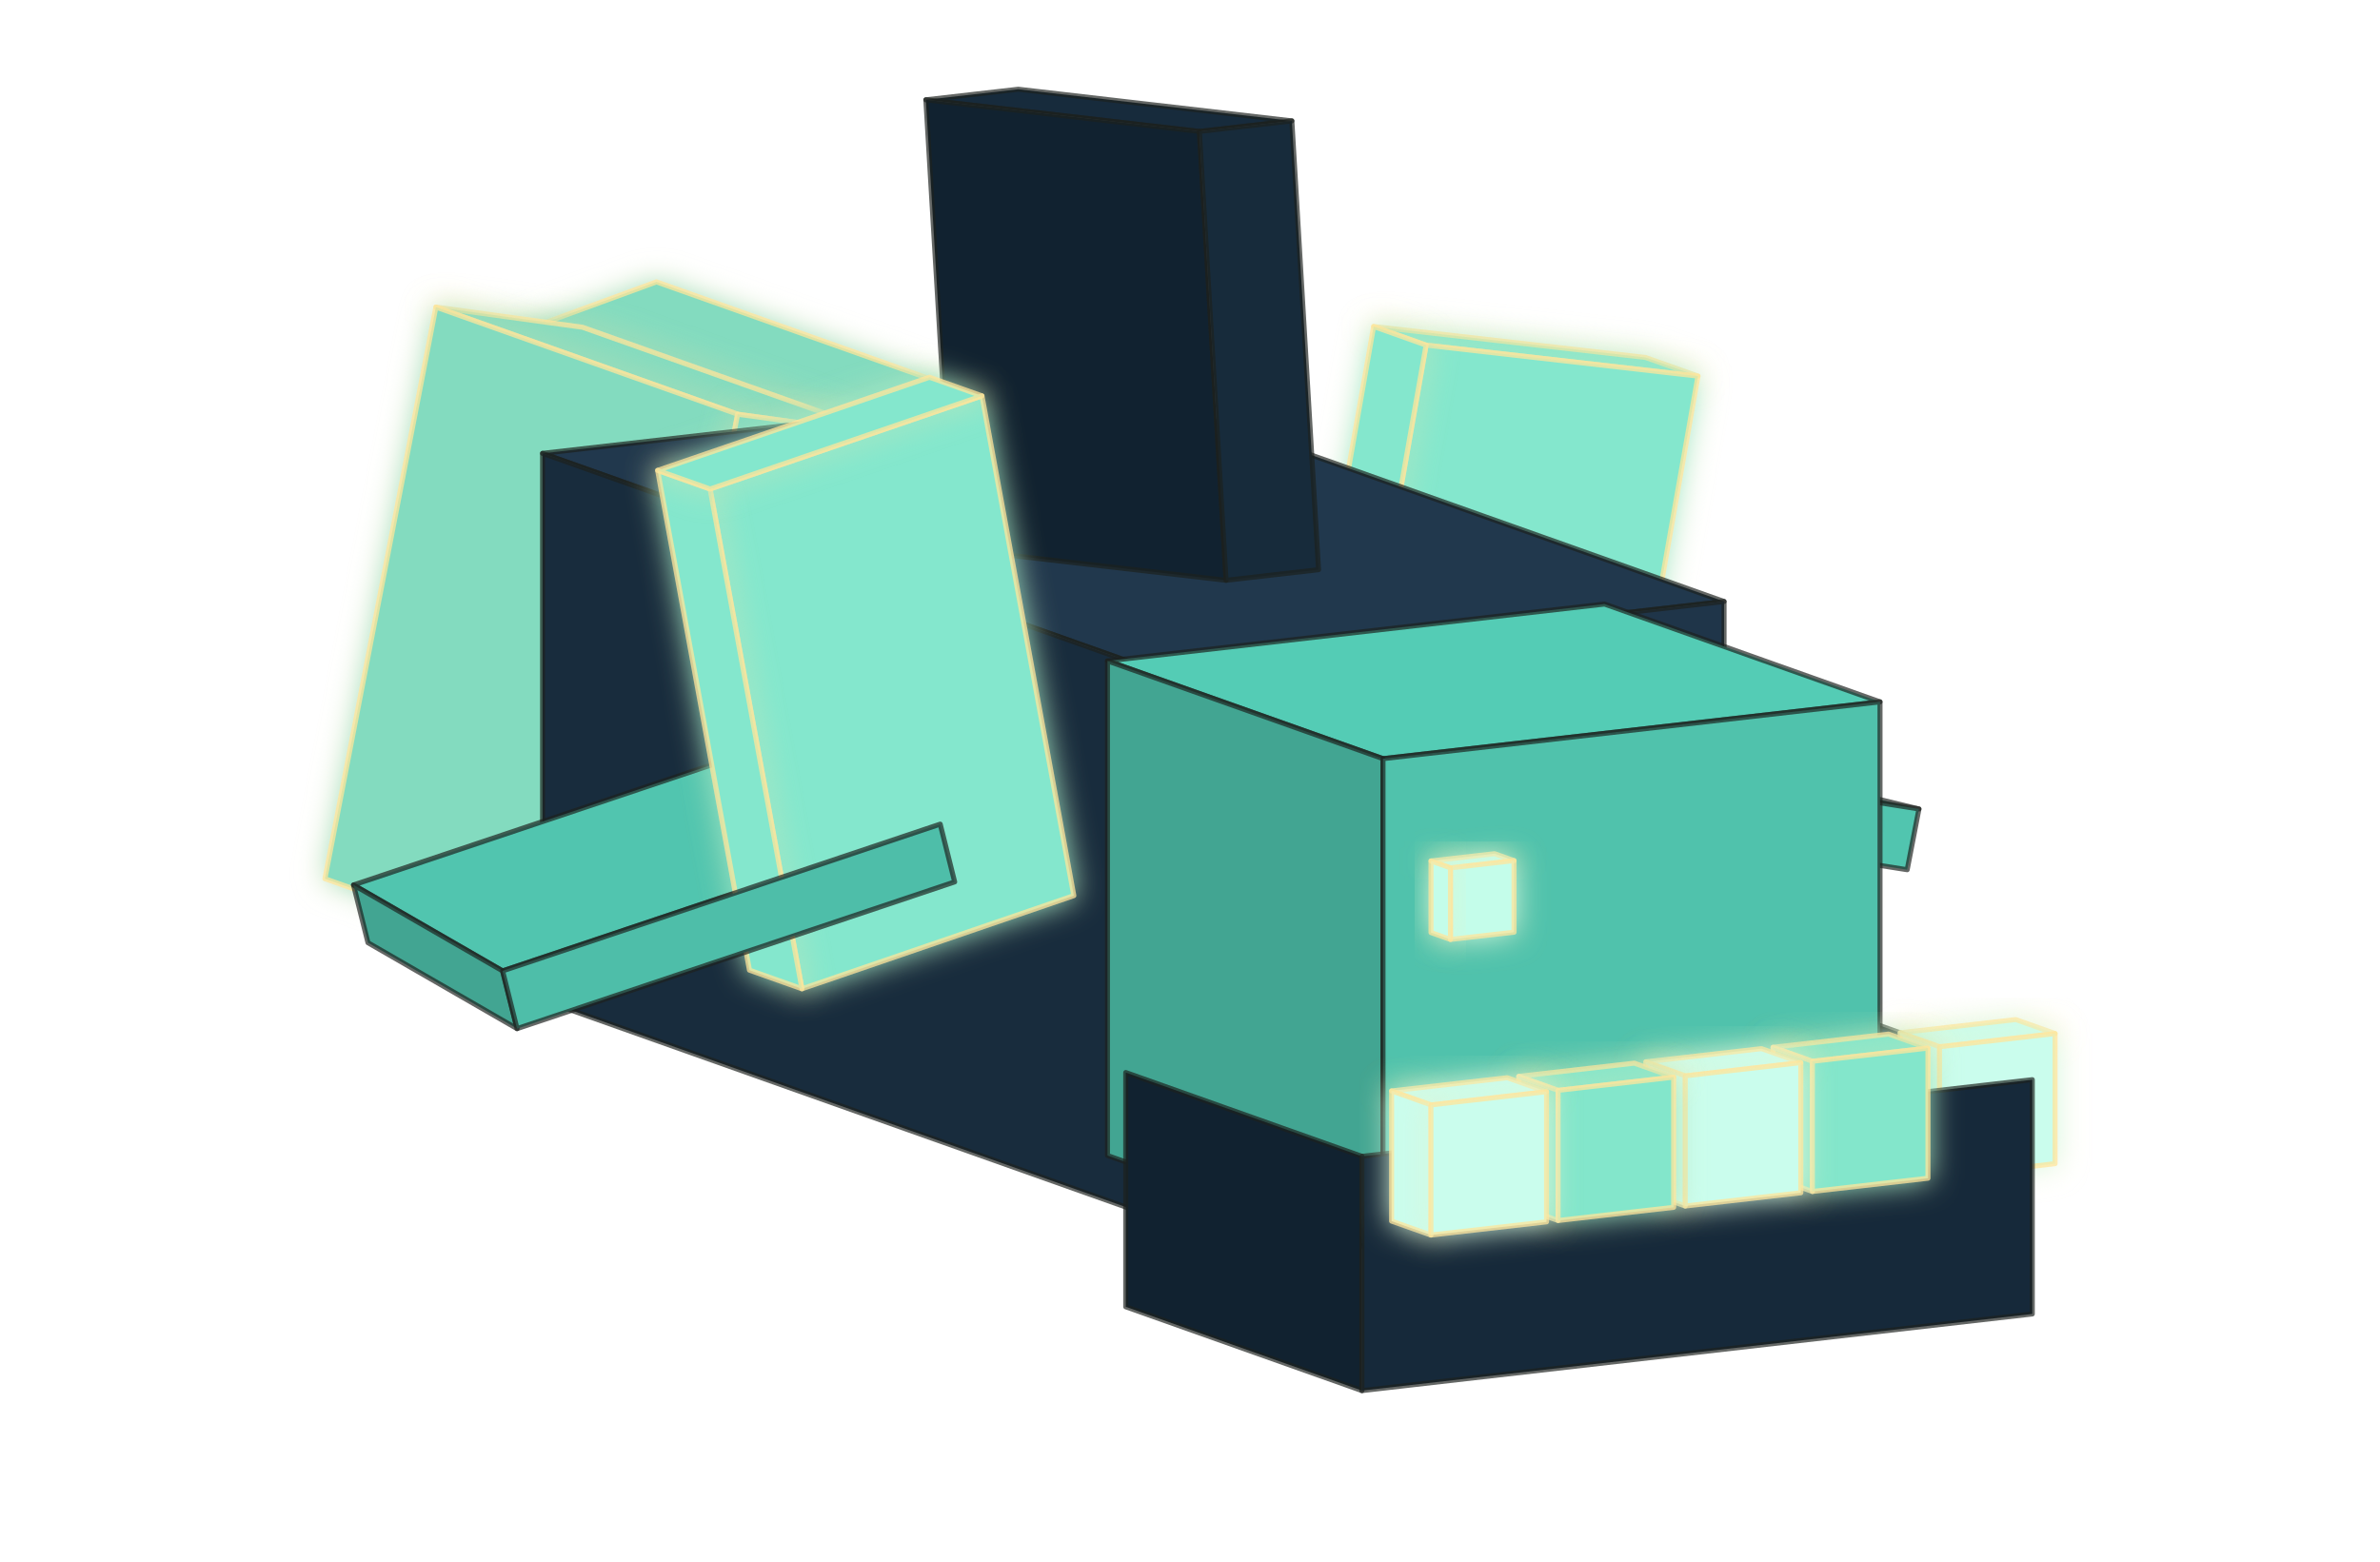
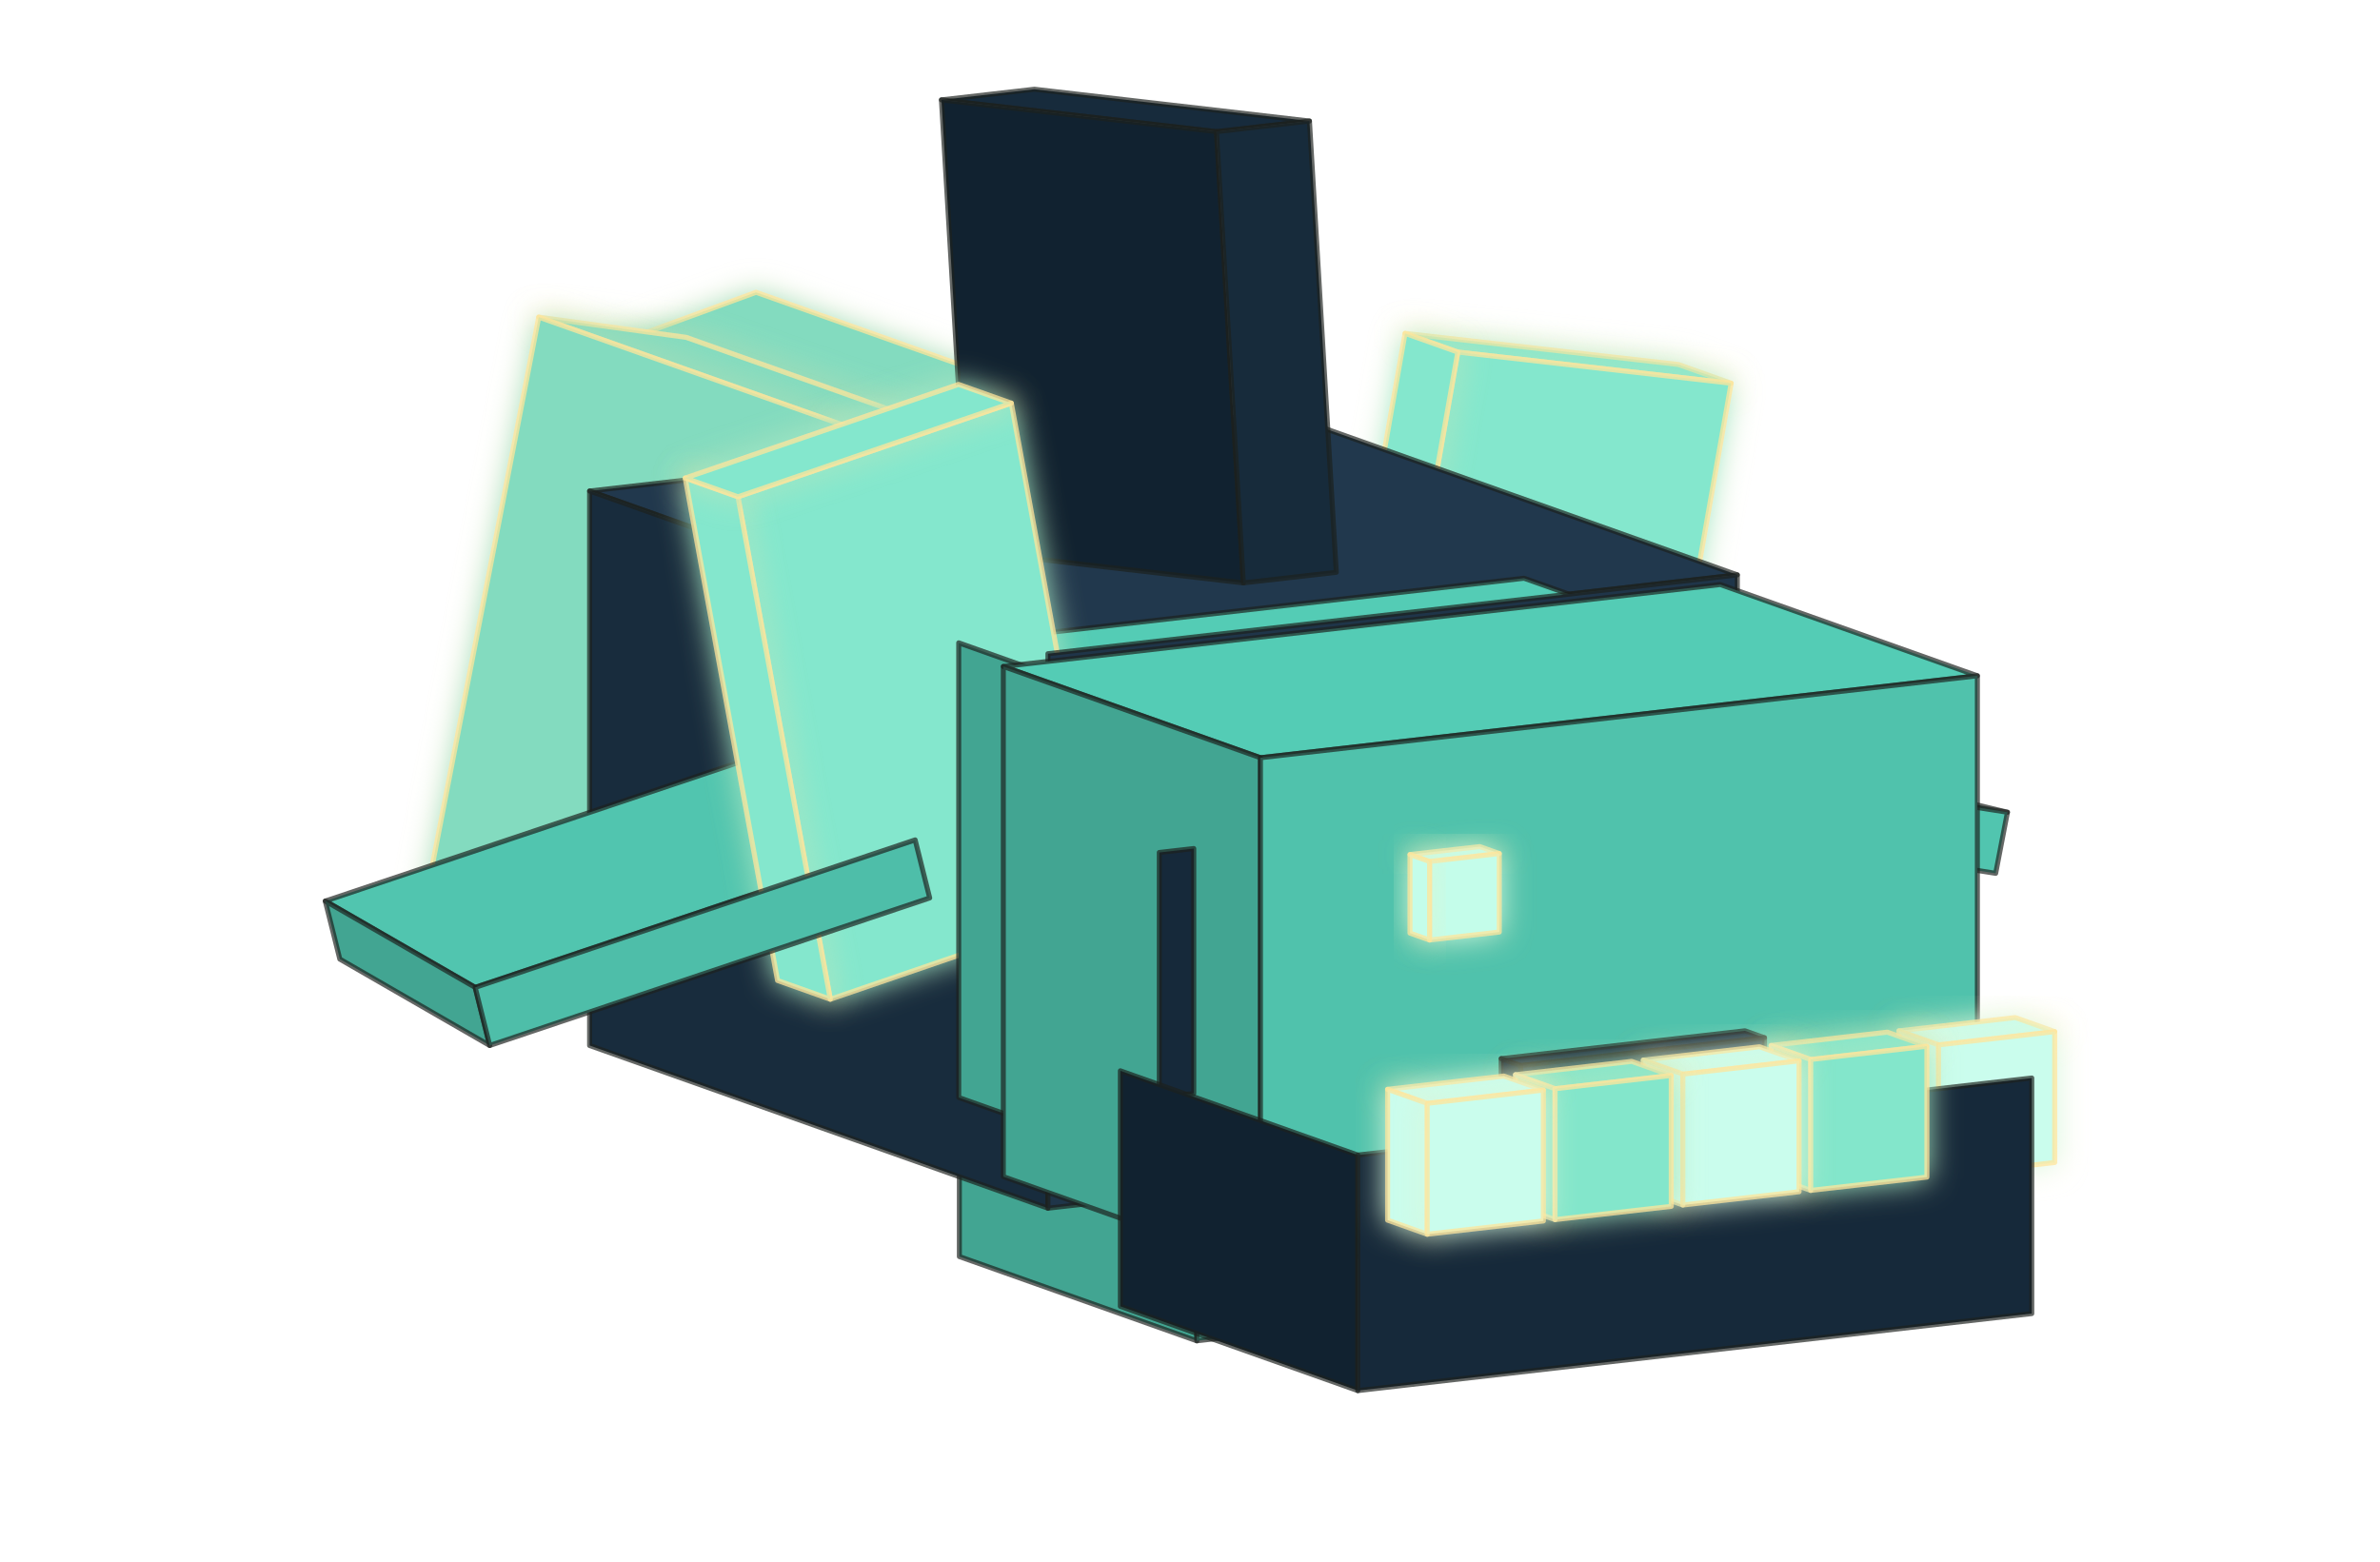
<svg xmlns="http://www.w3.org/2000/svg" width="640" height="420" viewBox="0 0 640 420" role="img" aria-labelledby="portrait-title">
  <defs>
    <filter id="portrait-glow" x="-80%" y="-80%" width="260%" height="260%">
      <feGaussianBlur stdDeviation="4" result="blur" />
      <feMerge>
        <feMergeNode in="blur" />
        <feMergeNode in="SourceGraphic" />
      </feMerge>
    </filter>
    <filter id="portrait-shadow" x="-40%" y="-80%" width="180%" height="260%">
      <feGaussianBlur stdDeviation="8" />
    </filter>
  </defs>
  <g>
-     <polygon points="248.09,265.96 218.25,119.05 137.10,90.25 166.94,237.15" fill="#83dbbf" stroke="#ffe59a" stroke-opacity=".74" stroke-width="1.35" stroke-linejoin="round" vector-effect="non-scaling-stroke" filter="url(#portrait-glow)" />
-     <polygon points="257.68,104.61 176.53,75.81 137.10,90.25 218.25,119.05" fill="#83dbbf" stroke="#ffe59a" stroke-opacity=".74" stroke-width="1.35" stroke-linejoin="round" vector-effect="non-scaling-stroke" filter="url(#portrait-glow)" />
-     <polygon points="237.79,116.82 156.64,88.02 117.21,82.59 198.36,111.40" fill="#83dbbf" stroke="#ffe59a" stroke-opacity=".74" stroke-width="1.35" stroke-linejoin="round" vector-effect="non-scaling-stroke" filter="url(#portrait-glow)" />
-     <polygon points="168.52,265.12 198.36,111.40 117.21,82.59 87.37,236.32" fill="#83dbbf" stroke="#ffe59a" stroke-opacity=".74" stroke-width="1.35" stroke-linejoin="round" vector-effect="non-scaling-stroke" filter="url(#portrait-glow)" />
-     <polygon points="287.52,251.52 257.68,104.61 218.25,119.05 248.09,265.96" fill="#83dbbf" stroke="#ffe59a" stroke-opacity=".74" stroke-width="1.35" stroke-linejoin="round" vector-effect="non-scaling-stroke" filter="url(#portrait-glow)" />
-     <polygon points="207.95,270.55 237.79,116.82 198.36,111.40 168.52,265.12" fill="#83dbbf" stroke="#ffe59a" stroke-opacity=".74" stroke-width="1.35" stroke-linejoin="round" vector-effect="non-scaling-stroke" filter="url(#portrait-glow)" />
-     <polygon points="516.02,217.57 438.09,198.79 342.44,183.71 420.37,202.50" fill="#55ceb7" stroke="#1c211e" stroke-opacity=".68" stroke-width="1.35" stroke-linejoin="round" vector-effect="non-scaling-stroke" />
-     <polygon points="417.21,218.84 420.37,202.50 342.44,183.71 339.28,200.06" fill="#42a592" stroke="#1c211e" stroke-opacity=".68" stroke-width="1.35" stroke-linejoin="round" vector-effect="non-scaling-stroke" />
-     <polygon points="512.86,233.91 516.02,217.57 420.37,202.50 417.21,218.84" fill="#51c5af" stroke="#1c211e" stroke-opacity=".68" stroke-width="1.35" stroke-linejoin="round" vector-effect="non-scaling-stroke" />
-     <polygon points="456.60,101.15 442.49,96.14 369.38,87.81 383.49,92.82" fill="#84e7cd" stroke="#ffe59a" stroke-opacity=".74" stroke-width="1.35" stroke-linejoin="round" vector-effect="non-scaling-stroke" filter="url(#portrait-glow)" />
-     <polygon points="431.90,241.21 456.60,101.15 383.49,92.82 358.79,232.88" fill="#84e7cd" stroke="#ffe59a" stroke-opacity=".74" stroke-width="1.35" stroke-linejoin="round" vector-effect="non-scaling-stroke" filter="url(#portrait-glow)" />
-     <polygon points="358.79,232.88 383.49,92.82 369.38,87.81 344.68,227.87" fill="#84e7cd" stroke="#ffe59a" stroke-opacity=".74" stroke-width="1.35" stroke-linejoin="round" vector-effect="non-scaling-stroke" filter="url(#portrait-glow)" />
-     <polygon points="463.61,161.77 301.31,104.17 145.90,121.93 308.20,179.54" fill="#21384d" stroke="#1c211e" stroke-opacity=".68" stroke-width="1.35" stroke-linejoin="round" vector-effect="non-scaling-stroke" />
-     <polygon points="347.39,32.51 273.83,24.00 248.97,26.84 322.52,35.35" fill="#172b3c" stroke="#1c211e" stroke-opacity=".68" stroke-width="1.35" stroke-linejoin="round" vector-effect="non-scaling-stroke" />
-     <polygon points="329.70,156.07 322.52,35.35 248.97,26.84 256.15,147.56" fill="#112230" stroke="#1c211e" stroke-opacity=".68" stroke-width="1.35" stroke-linejoin="round" vector-effect="non-scaling-stroke" />
-     <polygon points="308.20,326.57 308.20,179.54 145.90,121.93 145.90,268.96" fill="#182c3d" stroke="#1c211e" stroke-opacity=".68" stroke-width="1.35" stroke-linejoin="round" vector-effect="non-scaling-stroke" />
-     <polygon points="252.83,221.65 212.74,198.54 95.06,238.01 135.15,261.12" fill="#51c5af" stroke="#1c211e" stroke-opacity=".68" stroke-width="1.35" stroke-linejoin="round" vector-effect="non-scaling-stroke" />
-     <polygon points="139.04,276.65 135.15,261.12 95.06,238.01 98.95,253.54" fill="#42a592" stroke="#1c211e" stroke-opacity=".68" stroke-width="1.35" stroke-linejoin="round" vector-effect="non-scaling-stroke" />
-     <polygon points="354.57,153.22 347.39,32.51 322.52,35.35 329.70,156.07" fill="#172b3b" stroke="#1c211e" stroke-opacity=".68" stroke-width="1.35" stroke-linejoin="round" vector-effect="non-scaling-stroke" />
-     <polygon points="288.76,240.88 264.06,106.47 190.95,131.52 215.65,265.93" fill="#84e7cd" stroke="#ffe59a" stroke-opacity=".74" stroke-width="1.35" stroke-linejoin="round" vector-effect="non-scaling-stroke" filter="url(#portrait-glow)" />
-     <polygon points="215.65,265.93 190.95,131.52 176.84,126.51 201.54,260.92" fill="#84e7cd" stroke="#ffe59a" stroke-opacity=".74" stroke-width="1.35" stroke-linejoin="round" vector-effect="non-scaling-stroke" filter="url(#portrait-glow)" />
-     <polygon points="264.06,106.47 249.95,101.46 176.84,126.51 190.95,131.52" fill="#84e7cd" stroke="#ffe59a" stroke-opacity=".74" stroke-width="1.35" stroke-linejoin="round" vector-effect="non-scaling-stroke" filter="url(#portrait-glow)" />
-     <polygon points="256.72,237.19 252.83,221.65 135.15,261.12 139.04,276.65" fill="#4ebea9" stroke="#1c211e" stroke-opacity=".68" stroke-width="1.35" stroke-linejoin="round" vector-effect="non-scaling-stroke" />
-     <polygon points="463.61,308.80 463.61,161.77 308.20,179.54 308.20,326.57" fill="#1f3549" stroke="#1c211e" stroke-opacity=".68" stroke-width="1.35" stroke-linejoin="round" vector-effect="non-scaling-stroke" />
-     <polygon points="505.55,188.76 431.46,162.46 297.81,177.75 371.90,204.04" fill="#54ccb5" stroke="#1c211e" stroke-opacity=".68" stroke-width="1.35" stroke-linejoin="round" vector-effect="non-scaling-stroke" />
-     <polygon points="546.50,290.38 482.99,267.84 302.72,288.45 366.23,310.99" fill="#182c3d" stroke="#1c211e" stroke-opacity=".68" stroke-width="1.35" stroke-linejoin="round" vector-effect="non-scaling-stroke" />
-     <polygon points="371.90,337.07 371.90,204.04 297.81,177.75 297.81,310.77" fill="#42a592" stroke="#1c211e" stroke-opacity=".68" stroke-width="1.35" stroke-linejoin="round" vector-effect="non-scaling-stroke" />
-     <polygon points="498.02,221.06 492.79,219.21 475.69,221.16 480.92,223.02" fill="#c4fdea" stroke="#ffe59a" stroke-opacity=".74" stroke-width="1.35" stroke-linejoin="round" vector-effect="non-scaling-stroke" filter="url(#portrait-glow)" />
-     <polygon points="498.02,240.32 498.02,221.06 480.92,223.02 480.92,242.27" fill="#c4fdea" stroke="#ffe59a" stroke-opacity=".74" stroke-width="1.35" stroke-linejoin="round" vector-effect="non-scaling-stroke" filter="url(#portrait-glow)" />
-     <polygon points="480.92,242.27 480.92,223.02 475.69,221.16 475.69,240.42" fill="#c4fdea" stroke="#ffe59a" stroke-opacity=".74" stroke-width="1.35" stroke-linejoin="round" vector-effect="non-scaling-stroke" filter="url(#portrait-glow)" />
-     <polygon points="505.55,321.79 505.55,188.76 371.90,204.04 371.90,337.07" fill="#50c2ac" stroke="#1c211e" stroke-opacity=".68" stroke-width="1.35" stroke-linejoin="round" vector-effect="non-scaling-stroke" />
-     <polygon points="552.63,277.97 542.05,274.21 510.97,277.76 521.55,281.52" fill="#cafded" stroke="#ffe59a" stroke-opacity=".74" stroke-width="1.35" stroke-linejoin="round" vector-effect="non-scaling-stroke" filter="url(#portrait-glow)" />
-     <polygon points="521.55,316.53 521.55,281.52 510.97,277.76 510.97,312.77" fill="#cafded" stroke="#ffe59a" stroke-opacity=".74" stroke-width="1.35" stroke-linejoin="round" vector-effect="non-scaling-stroke" filter="url(#portrait-glow)" />
-     <polygon points="552.63,312.97 552.63,277.97 521.55,281.52 521.55,316.53" fill="#cafded" stroke="#ffe59a" stroke-opacity=".74" stroke-width="1.35" stroke-linejoin="round" vector-effect="non-scaling-stroke" filter="url(#portrait-glow)" />
-     <polygon points="366.23,374.00 366.23,310.99 302.72,288.45 302.72,351.46" fill="#112230" stroke="#1c211e" stroke-opacity=".68" stroke-width="1.35" stroke-linejoin="round" vector-effect="non-scaling-stroke" />
-     <polygon points="546.50,353.39 546.50,290.38 366.23,310.99 366.23,374.00" fill="#16293a" stroke="#1c211e" stroke-opacity=".68" stroke-width="1.35" stroke-linejoin="round" vector-effect="non-scaling-stroke" />
-     <polygon points="518.44,281.88 507.86,278.12 476.78,281.67 487.36,285.43" fill="#83e6cb" stroke="#ffe59a" stroke-opacity=".74" stroke-width="1.35" stroke-linejoin="round" vector-effect="non-scaling-stroke" filter="url(#portrait-glow)" />
-     <polygon points="487.36,320.44 487.36,285.43 476.78,281.67 476.78,316.68" fill="#83e6cb" stroke="#ffe59a" stroke-opacity=".74" stroke-width="1.35" stroke-linejoin="round" vector-effect="non-scaling-stroke" filter="url(#portrait-glow)" />
-     <polygon points="518.44,316.88 518.44,281.88 487.36,285.43 487.36,320.44" fill="#83e6cb" stroke="#ffe59a" stroke-opacity=".74" stroke-width="1.35" stroke-linejoin="round" vector-effect="non-scaling-stroke" filter="url(#portrait-glow)" />
-     <polygon points="407.14,231.46 401.90,229.60 384.81,231.55 390.04,233.41" fill="#c4fdea" stroke="#ffe59a" stroke-opacity=".74" stroke-width="1.35" stroke-linejoin="round" vector-effect="non-scaling-stroke" filter="url(#portrait-glow)" />
-     <polygon points="484.25,285.79 473.67,282.03 442.59,285.58 453.17,289.34" fill="#cafded" stroke="#ffe59a" stroke-opacity=".74" stroke-width="1.35" stroke-linejoin="round" vector-effect="non-scaling-stroke" filter="url(#portrait-glow)" />
-     <polygon points="407.14,250.71 407.14,231.46 390.04,233.41 390.04,252.66" fill="#c4fdea" stroke="#ffe59a" stroke-opacity=".74" stroke-width="1.35" stroke-linejoin="round" vector-effect="non-scaling-stroke" filter="url(#portrait-glow)" />
-     <polygon points="390.04,252.66 390.04,233.41 384.81,231.55 384.81,250.81" fill="#c4fdea" stroke="#ffe59a" stroke-opacity=".74" stroke-width="1.35" stroke-linejoin="round" vector-effect="non-scaling-stroke" filter="url(#portrait-glow)" />
-     <polygon points="453.17,324.35 453.17,289.34 442.59,285.58 442.59,320.59" fill="#cafded" stroke="#ffe59a" stroke-opacity=".74" stroke-width="1.35" stroke-linejoin="round" vector-effect="non-scaling-stroke" filter="url(#portrait-glow)" />
-     <polygon points="484.25,320.79 484.25,285.79 453.17,289.34 453.17,324.35" fill="#cafded" stroke="#ffe59a" stroke-opacity=".74" stroke-width="1.35" stroke-linejoin="round" vector-effect="non-scaling-stroke" filter="url(#portrait-glow)" />
-     <polygon points="450.06,289.69 439.48,285.94 408.40,289.49 418.98,293.25" fill="#83e6cb" stroke="#ffe59a" stroke-opacity=".74" stroke-width="1.35" stroke-linejoin="round" vector-effect="non-scaling-stroke" filter="url(#portrait-glow)" />
-     <polygon points="418.98,328.25 418.98,293.25 408.40,289.49 408.40,324.50" fill="#83e6cb" stroke="#ffe59a" stroke-opacity=".74" stroke-width="1.35" stroke-linejoin="round" vector-effect="non-scaling-stroke" filter="url(#portrait-glow)" />
-     <polygon points="450.06,324.70 450.06,289.69 418.98,293.25 418.98,328.25" fill="#83e6cb" stroke="#ffe59a" stroke-opacity=".74" stroke-width="1.35" stroke-linejoin="round" vector-effect="non-scaling-stroke" filter="url(#portrait-glow)" />
-     <polygon points="415.87,293.60 405.29,289.85 374.21,293.40 384.79,297.16" fill="#cafded" stroke="#ffe59a" stroke-opacity=".74" stroke-width="1.35" stroke-linejoin="round" vector-effect="non-scaling-stroke" filter="url(#portrait-glow)" />
-     <polygon points="384.79,332.16 384.79,297.16 374.21,293.40 374.21,328.41" fill="#cafded" stroke="#ffe59a" stroke-opacity=".74" stroke-width="1.35" stroke-linejoin="round" vector-effect="non-scaling-stroke" filter="url(#portrait-glow)" />
-     <polygon points="415.87,328.61 415.87,293.60 384.79,297.16 384.79,332.16" fill="#cafded" stroke="#ffe59a" stroke-opacity=".74" stroke-width="1.35" stroke-linejoin="round" vector-effect="non-scaling-stroke" filter="url(#portrait-glow)" />
+     <polygon points="275.25,269.77 245.25,122.08 163.66,93.12 193.67,240.82" fill="#83dbbf" stroke="#ffe59a" stroke-opacity=".74" stroke-width="1.35" stroke-linejoin="round" vector-effect="non-scaling-stroke" filter="url(#portrait-glow)" />
+     <polygon points="284.89,107.56 203.31,78.61 163.66,93.12 245.25,122.08" fill="#83dbbf" stroke="#ffe59a" stroke-opacity=".74" stroke-width="1.35" stroke-linejoin="round" vector-effect="non-scaling-stroke" filter="url(#portrait-glow)" />
+     <polygon points="266.10,119.70 184.52,90.74 144.87,85.29 226.46,114.24" fill="#83dbbf" stroke="#ffe59a" stroke-opacity=".74" stroke-width="1.35" stroke-linejoin="round" vector-effect="non-scaling-stroke" filter="url(#portrait-glow)" />
+     <polygon points="196.45,268.80 226.46,114.24 144.87,85.29 114.87,239.84" fill="#83dbbf" stroke="#ffe59a" stroke-opacity=".74" stroke-width="1.35" stroke-linejoin="round" vector-effect="non-scaling-stroke" filter="url(#portrait-glow)" />
+     <polygon points="314.90,255.26 284.89,107.56 245.25,122.08 275.25,269.77" fill="#83dbbf" stroke="#ffe59a" stroke-opacity=".74" stroke-width="1.35" stroke-linejoin="round" vector-effect="non-scaling-stroke" filter="url(#portrait-glow)" />
+     <polygon points="325.33,154.72 285.89,140.72 182.08,152.59 221.52,166.59" fill="#182c3d" stroke="#1c211e" stroke-opacity=".68" stroke-width="1.35" stroke-linejoin="round" vector-effect="non-scaling-stroke" />
+     <polygon points="539.82,218.45 461.48,199.57 365.32,184.41 443.66,203.30" fill="#55ceb7" stroke="#1c211e" stroke-opacity=".68" stroke-width="1.35" stroke-linejoin="round" vector-effect="non-scaling-stroke" />
+     <polygon points="236.10,274.25 266.10,119.70 226.46,114.24 196.45,268.80" fill="#83dbbf" stroke="#ffe59a" stroke-opacity=".74" stroke-width="1.35" stroke-linejoin="round" vector-effect="non-scaling-stroke" filter="url(#portrait-glow)" />
+     <polygon points="221.52,253.08 221.52,166.59 182.08,152.59 182.08,239.09" fill="#112230" stroke="#1c211e" stroke-opacity=".68" stroke-width="1.35" stroke-linejoin="round" vector-effect="non-scaling-stroke" />
+     <polygon points="325.33,241.21 325.33,154.72 221.52,166.59 221.52,253.08" fill="#16293a" stroke="#1c211e" stroke-opacity=".68" stroke-width="1.35" stroke-linejoin="round" vector-effect="non-scaling-stroke" />
+     <polygon points="440.48,219.73 443.66,203.30 365.32,184.41 362.14,200.84" fill="#42a592" stroke="#1c211e" stroke-opacity=".68" stroke-width="1.35" stroke-linejoin="round" vector-effect="non-scaling-stroke" />
+     <polygon points="536.65,234.88 539.82,218.45 443.66,203.30 440.48,219.73" fill="#51c5af" stroke="#1c211e" stroke-opacity=".68" stroke-width="1.35" stroke-linejoin="round" vector-effect="non-scaling-stroke" />
+     <polygon points="321.83,360.61 321.83,290.22 257.98,267.56 257.98,337.95" fill="#42a592" stroke="#1c211e" stroke-opacity=".68" stroke-width="1.35" stroke-linejoin="round" vector-effect="non-scaling-stroke" />
+     <polygon points="343.70,287.72 279.85,265.06 257.98,267.56 321.83,290.22" fill="#54ccb5" stroke="#1c211e" stroke-opacity=".68" stroke-width="1.35" stroke-linejoin="round" vector-effect="non-scaling-stroke" />
+     <polygon points="465.52,103.07 451.33,98.03 377.83,89.66 392.02,94.69" fill="#84e7cd" stroke="#ffe59a" stroke-opacity=".74" stroke-width="1.35" stroke-linejoin="round" vector-effect="non-scaling-stroke" filter="url(#portrait-glow)" />
+     <polygon points="440.69,243.88 465.52,103.07 392.02,94.69 367.19,235.50" fill="#84e7cd" stroke="#ffe59a" stroke-opacity=".74" stroke-width="1.35" stroke-linejoin="round" vector-effect="non-scaling-stroke" filter="url(#portrait-glow)" />
+     <polygon points="367.19,235.50 392.02,94.69 377.83,89.66 353.00,230.47" fill="#84e7cd" stroke="#ffe59a" stroke-opacity=".74" stroke-width="1.35" stroke-linejoin="round" vector-effect="non-scaling-stroke" filter="url(#portrait-glow)" />
+     <polygon points="343.70,358.11 343.70,287.72 321.83,290.22 321.83,360.61" fill="#50c2ac" stroke="#1c211e" stroke-opacity=".68" stroke-width="1.35" stroke-linejoin="round" vector-effect="non-scaling-stroke" />
+     <polygon points="467.18,154.61 343.93,110.87 158.55,132.06 281.80,175.81" fill="#21384d" stroke="#1c211e" stroke-opacity=".68" stroke-width="1.35" stroke-linejoin="round" vector-effect="non-scaling-stroke" />
+     <polygon points="352.12,32.55 278.16,24.00 253.16,26.86 327.12,35.41" fill="#172b3c" stroke="#1c211e" stroke-opacity=".68" stroke-width="1.35" stroke-linejoin="round" vector-effect="non-scaling-stroke" />
+     <polygon points="334.34,156.77 327.12,35.41 253.16,26.86 260.38,148.22" fill="#112230" stroke="#1c211e" stroke-opacity=".68" stroke-width="1.35" stroke-linejoin="round" vector-effect="non-scaling-stroke" />
+     <polygon points="281.80,324.94 281.80,175.81 158.55,132.06 158.55,281.19" fill="#182c3d" stroke="#1c211e" stroke-opacity=".68" stroke-width="1.35" stroke-linejoin="round" vector-effect="non-scaling-stroke" />
+     <polygon points="246.09,225.89 205.78,202.65 87.47,242.33 127.78,265.56" fill="#51c5af" stroke="#1c211e" stroke-opacity=".68" stroke-width="1.35" stroke-linejoin="round" vector-effect="non-scaling-stroke" />
+     <polygon points="359.34,153.92 352.12,32.55 327.12,35.41 334.34,156.77" fill="#172b3b" stroke="#1c211e" stroke-opacity=".68" stroke-width="1.35" stroke-linejoin="round" vector-effect="non-scaling-stroke" />
+     <polygon points="451.72,170.38 409.82,155.51 257.81,172.89 299.72,187.76" fill="#54ccb5" stroke="#1c211e" stroke-opacity=".68" stroke-width="1.35" stroke-linejoin="round" vector-effect="non-scaling-stroke" />
+     <polygon points="492.96,274.40 492.96,208.55 461.16,197.26 461.16,263.12" fill="#112230" stroke="#1c211e" stroke-opacity=".68" stroke-width="1.35" stroke-linejoin="round" vector-effect="non-scaling-stroke" />
+     <polygon points="131.69,281.18 127.78,265.56 87.47,242.33 91.38,257.95" fill="#42a592" stroke="#1c211e" stroke-opacity=".68" stroke-width="1.35" stroke-linejoin="round" vector-effect="non-scaling-stroke" />
+     <polygon points="296.78,243.55 271.95,108.42 198.44,133.61 223.28,268.74" fill="#84e7cd" stroke="#ffe59a" stroke-opacity=".74" stroke-width="1.35" stroke-linejoin="round" vector-effect="non-scaling-stroke" filter="url(#portrait-glow)" />
+     <polygon points="502.23,207.49 470.42,196.20 461.16,197.26 492.96,208.55" fill="#182c3d" stroke="#1c211e" stroke-opacity=".68" stroke-width="1.35" stroke-linejoin="round" vector-effect="non-scaling-stroke" />
+     <polygon points="223.28,268.74 198.44,133.61 184.26,128.57 209.09,263.70" fill="#84e7cd" stroke="#ffe59a" stroke-opacity=".74" stroke-width="1.35" stroke-linejoin="round" vector-effect="non-scaling-stroke" filter="url(#portrait-glow)" />
+     <polygon points="271.95,108.42 257.76,103.39 184.26,128.57 198.44,133.61" fill="#84e7cd" stroke="#ffe59a" stroke-opacity=".74" stroke-width="1.35" stroke-linejoin="round" vector-effect="non-scaling-stroke" filter="url(#portrait-glow)" />
+     <polygon points="467.18,303.74 467.18,154.61 281.80,175.81 281.80,324.94" fill="#1f3549" stroke="#1c211e" stroke-opacity=".68" stroke-width="1.35" stroke-linejoin="round" vector-effect="non-scaling-stroke" />
+     <polygon points="451.72,292.66 451.72,170.38 299.72,187.76 299.72,310.04" fill="#50c2ac" stroke="#1c211e" stroke-opacity=".68" stroke-width="1.35" stroke-linejoin="round" vector-effect="non-scaling-stroke" />
+     <polygon points="502.23,273.35 502.23,207.49 492.96,208.55 492.96,274.40" fill="#16293a" stroke="#1c211e" stroke-opacity=".68" stroke-width="1.35" stroke-linejoin="round" vector-effect="non-scaling-stroke" />
+     <polygon points="299.72,310.04 299.72,187.76 257.81,172.89 257.81,295.17" fill="#42a592" stroke="#1c211e" stroke-opacity=".68" stroke-width="1.35" stroke-linejoin="round" vector-effect="non-scaling-stroke" />
+     <polygon points="250.00,241.50 246.09,225.89 127.78,265.56 131.69,281.18" fill="#4ebea9" stroke="#1c211e" stroke-opacity=".68" stroke-width="1.35" stroke-linejoin="round" vector-effect="non-scaling-stroke" />
+     <polygon points="531.73,181.75 462.59,157.21 269.80,179.25 338.94,203.79" fill="#54ccb5" stroke="#1c211e" stroke-opacity=".68" stroke-width="1.35" stroke-linejoin="round" vector-effect="non-scaling-stroke" />
+     <polygon points="546.36,289.93 482.51,267.27 301.27,287.99 365.12,310.65" fill="#182c3d" stroke="#1c211e" stroke-opacity=".68" stroke-width="1.35" stroke-linejoin="round" vector-effect="non-scaling-stroke" />
+     <polygon points="311.74,295.13 311.74,229.27 279.94,217.98 279.94,283.84" fill="#112230" stroke="#1c211e" stroke-opacity=".68" stroke-width="1.35" stroke-linejoin="round" vector-effect="non-scaling-stroke" />
+     <polygon points="321.01,228.21 289.20,216.92 279.94,217.98 311.74,229.27" fill="#182c3d" stroke="#1c211e" stroke-opacity=".68" stroke-width="1.35" stroke-linejoin="round" vector-effect="non-scaling-stroke" />
+     <polygon points="496.91,218.83 491.65,216.97 472.90,219.11 478.17,220.98" fill="#c4fdea" stroke="#ffe59a" stroke-opacity=".74" stroke-width="1.35" stroke-linejoin="round" vector-effect="non-scaling-stroke" filter="url(#portrait-glow)" />
+     <polygon points="496.91,239.95 496.91,218.83 478.17,220.98 478.17,242.09" fill="#c4fdea" stroke="#ffe59a" stroke-opacity=".74" stroke-width="1.35" stroke-linejoin="round" vector-effect="non-scaling-stroke" filter="url(#portrait-glow)" />
+     <polygon points="478.17,242.09 478.17,220.98 472.90,219.11 472.90,240.23" fill="#c4fdea" stroke="#ffe59a" stroke-opacity=".74" stroke-width="1.35" stroke-linejoin="round" vector-effect="non-scaling-stroke" filter="url(#portrait-glow)" />
+     <polygon points="338.94,340.99 338.94,203.79 269.80,179.25 269.80,316.45" fill="#42a592" stroke="#1c211e" stroke-opacity=".68" stroke-width="1.35" stroke-linejoin="round" vector-effect="non-scaling-stroke" />
+     <polygon points="531.73,318.95 531.73,181.75 338.94,203.79 338.94,340.99" fill="#50c2ac" stroke="#1c211e" stroke-opacity=".68" stroke-width="1.35" stroke-linejoin="round" vector-effect="non-scaling-stroke" />
+     <polygon points="321.01,294.07 321.01,228.21 311.74,229.27 311.74,295.13" fill="#16293a" stroke="#1c211e" stroke-opacity=".68" stroke-width="1.35" stroke-linejoin="round" vector-effect="non-scaling-stroke" />
+     <polygon points="474.49,279.10 469.23,277.23 403.68,284.72 408.94,286.59" fill="#182c3d" stroke="#1c211e" stroke-opacity=".68" stroke-width="1.35" stroke-linejoin="round" vector-effect="non-scaling-stroke" />
+     <polygon points="474.49,290.07 474.49,279.10 408.94,286.59 408.94,297.57" fill="#16293a" stroke="#1c211e" stroke-opacity=".68" stroke-width="1.35" stroke-linejoin="round" vector-effect="non-scaling-stroke" />
+     <polygon points="552.53,277.45 541.89,273.67 510.64,277.25 521.28,281.02" fill="#cafded" stroke="#ffe59a" stroke-opacity=".74" stroke-width="1.35" stroke-linejoin="round" vector-effect="non-scaling-stroke" filter="url(#portrait-glow)" />
+     <polygon points="521.28,316.22 521.28,281.02 510.64,277.25 510.64,312.44" fill="#cafded" stroke="#ffe59a" stroke-opacity=".74" stroke-width="1.35" stroke-linejoin="round" vector-effect="non-scaling-stroke" filter="url(#portrait-glow)" />
+     <polygon points="552.53,312.65 552.53,277.45 521.28,281.02 521.28,316.22" fill="#cafded" stroke="#ffe59a" stroke-opacity=".74" stroke-width="1.35" stroke-linejoin="round" vector-effect="non-scaling-stroke" filter="url(#portrait-glow)" />
+     <polygon points="365.12,374.00 365.12,310.65 301.27,287.99 301.27,351.34" fill="#112230" stroke="#1c211e" stroke-opacity=".68" stroke-width="1.35" stroke-linejoin="round" vector-effect="non-scaling-stroke" />
+     <polygon points="408.94,297.57 408.94,286.59 403.68,284.72 403.68,295.70" fill="#112230" stroke="#1c211e" stroke-opacity=".68" stroke-width="1.35" stroke-linejoin="round" vector-effect="non-scaling-stroke" />
+     <polygon points="546.36,353.28 546.36,289.93 365.12,310.65 365.12,374.00" fill="#16293a" stroke="#1c211e" stroke-opacity=".68" stroke-width="1.35" stroke-linejoin="round" vector-effect="non-scaling-stroke" />
+     <polygon points="518.15,281.38 507.51,277.60 476.26,281.18 486.91,284.95" fill="#83e6cb" stroke="#ffe59a" stroke-opacity=".74" stroke-width="1.35" stroke-linejoin="round" vector-effect="non-scaling-stroke" filter="url(#portrait-glow)" />
+     <polygon points="486.91,320.15 486.91,284.95 476.26,281.18 476.26,316.37" fill="#83e6cb" stroke="#ffe59a" stroke-opacity=".74" stroke-width="1.35" stroke-linejoin="round" vector-effect="non-scaling-stroke" filter="url(#portrait-glow)" />
+     <polygon points="518.15,316.58 518.15,281.38 486.91,284.95 486.91,320.15" fill="#83e6cb" stroke="#ffe59a" stroke-opacity=".74" stroke-width="1.35" stroke-linejoin="round" vector-effect="non-scaling-stroke" filter="url(#portrait-glow)" />
+     <polygon points="403.17,229.55 397.91,227.69 379.16,229.83 384.42,231.70" fill="#c4fdea" stroke="#ffe59a" stroke-opacity=".74" stroke-width="1.35" stroke-linejoin="round" vector-effect="non-scaling-stroke" filter="url(#portrait-glow)" />
+     <polygon points="403.17,250.67 403.17,229.55 384.42,231.70 384.42,252.81" fill="#c4fdea" stroke="#ffe59a" stroke-opacity=".74" stroke-width="1.35" stroke-linejoin="round" vector-effect="non-scaling-stroke" filter="url(#portrait-glow)" />
+     <polygon points="384.42,252.81 384.42,231.70 379.16,229.83 379.16,250.95" fill="#c4fdea" stroke="#ffe59a" stroke-opacity=".74" stroke-width="1.35" stroke-linejoin="round" vector-effect="non-scaling-stroke" filter="url(#portrait-glow)" />
+     <polygon points="483.78,285.31 473.14,281.53 441.89,285.11 452.53,288.88" fill="#cafded" stroke="#ffe59a" stroke-opacity=".74" stroke-width="1.35" stroke-linejoin="round" vector-effect="non-scaling-stroke" filter="url(#portrait-glow)" />
+     <polygon points="452.53,324.08 452.53,288.88 441.89,285.11 441.89,320.30" fill="#cafded" stroke="#ffe59a" stroke-opacity=".74" stroke-width="1.35" stroke-linejoin="round" vector-effect="non-scaling-stroke" filter="url(#portrait-glow)" />
+     <polygon points="483.78,320.51 483.78,285.31 452.53,288.88 452.53,324.08" fill="#cafded" stroke="#ffe59a" stroke-opacity=".74" stroke-width="1.35" stroke-linejoin="round" vector-effect="non-scaling-stroke" filter="url(#portrait-glow)" />
+     <polygon points="449.41,289.24 438.77,285.46 407.52,289.04 418.16,292.81" fill="#83e6cb" stroke="#ffe59a" stroke-opacity=".74" stroke-width="1.35" stroke-linejoin="round" vector-effect="non-scaling-stroke" filter="url(#portrait-glow)" />
+     <polygon points="418.16,328.01 418.16,292.81 407.52,289.04 407.52,324.23" fill="#83e6cb" stroke="#ffe59a" stroke-opacity=".74" stroke-width="1.35" stroke-linejoin="round" vector-effect="non-scaling-stroke" filter="url(#portrait-glow)" />
+     <polygon points="449.41,324.44 449.41,289.24 418.16,292.81 418.16,328.01" fill="#83e6cb" stroke="#ffe59a" stroke-opacity=".74" stroke-width="1.35" stroke-linejoin="round" vector-effect="non-scaling-stroke" filter="url(#portrait-glow)" />
+     <polygon points="415.03,293.17 404.39,289.40 373.14,292.97 383.79,296.75" fill="#cafded" stroke="#ffe59a" stroke-opacity=".74" stroke-width="1.35" stroke-linejoin="round" vector-effect="non-scaling-stroke" filter="url(#portrait-glow)" />
+     <polygon points="383.79,331.94 383.79,296.75 373.14,292.97 373.14,328.16" fill="#cafded" stroke="#ffe59a" stroke-opacity=".74" stroke-width="1.35" stroke-linejoin="round" vector-effect="non-scaling-stroke" filter="url(#portrait-glow)" />
+     <polygon points="415.03,328.37 415.03,293.17 383.79,296.75 383.79,331.94" fill="#cafded" stroke="#ffe59a" stroke-opacity=".74" stroke-width="1.35" stroke-linejoin="round" vector-effect="non-scaling-stroke" filter="url(#portrait-glow)" />
  </g>
</svg>
